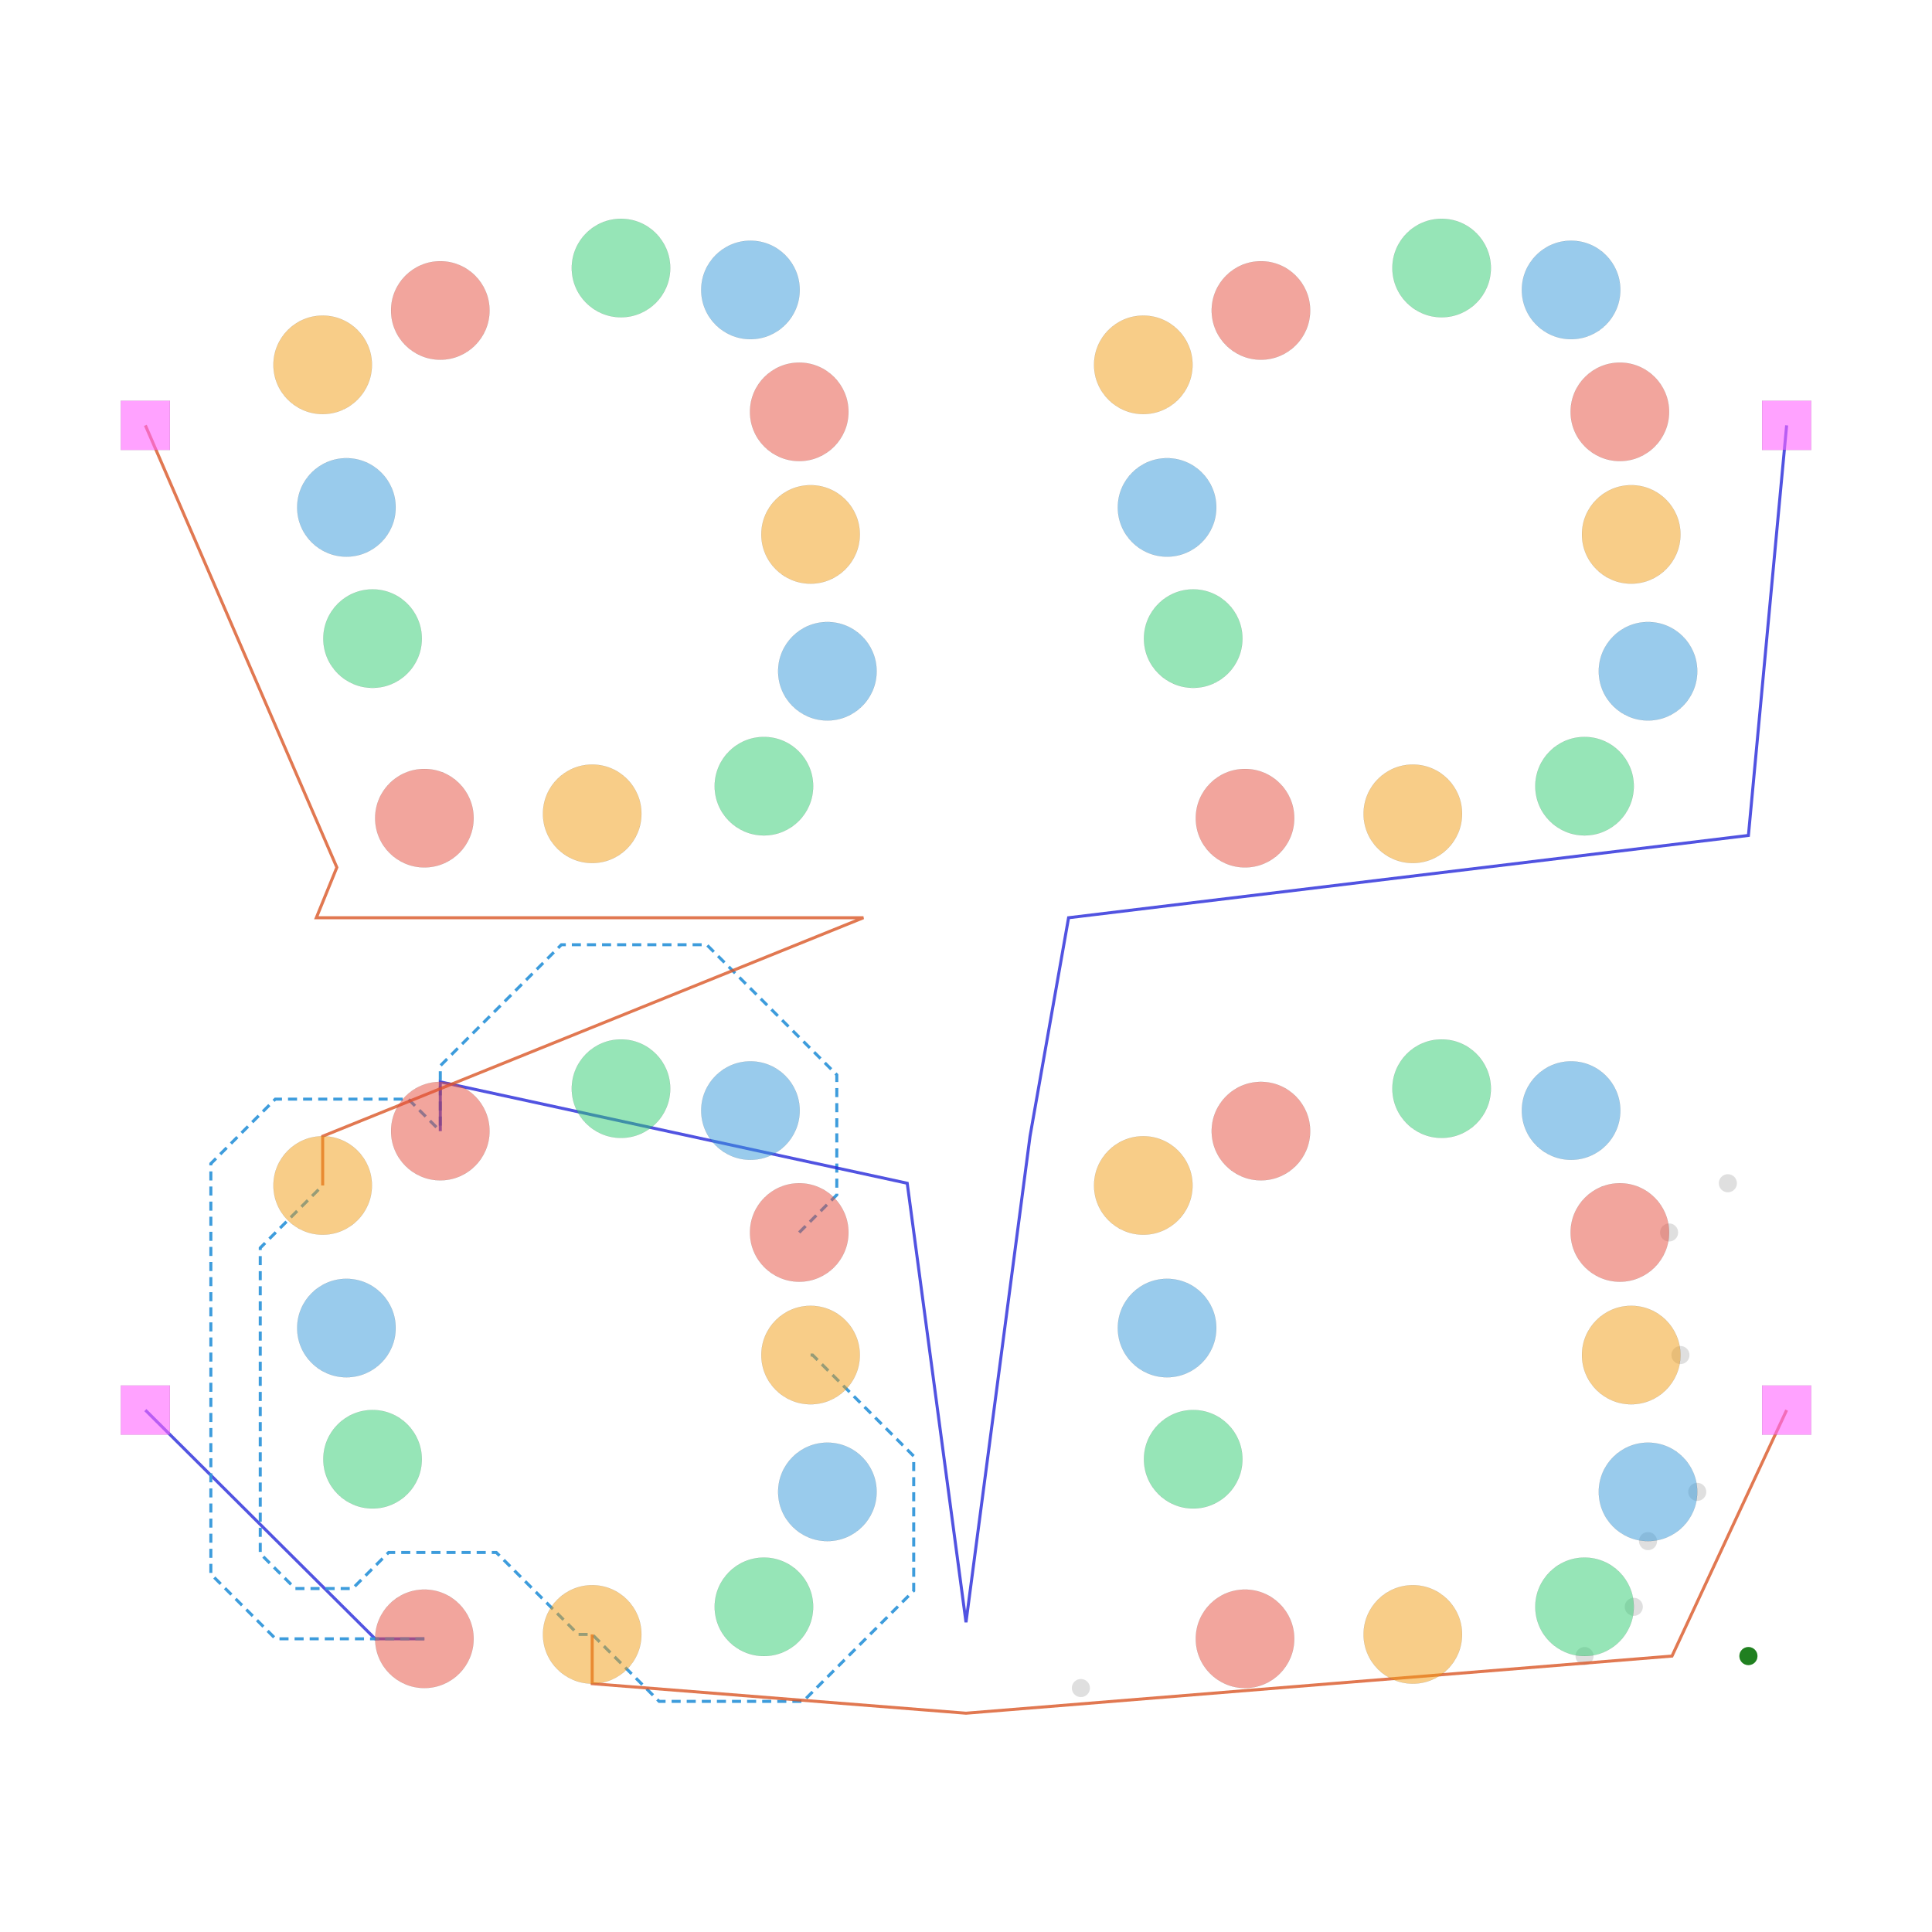
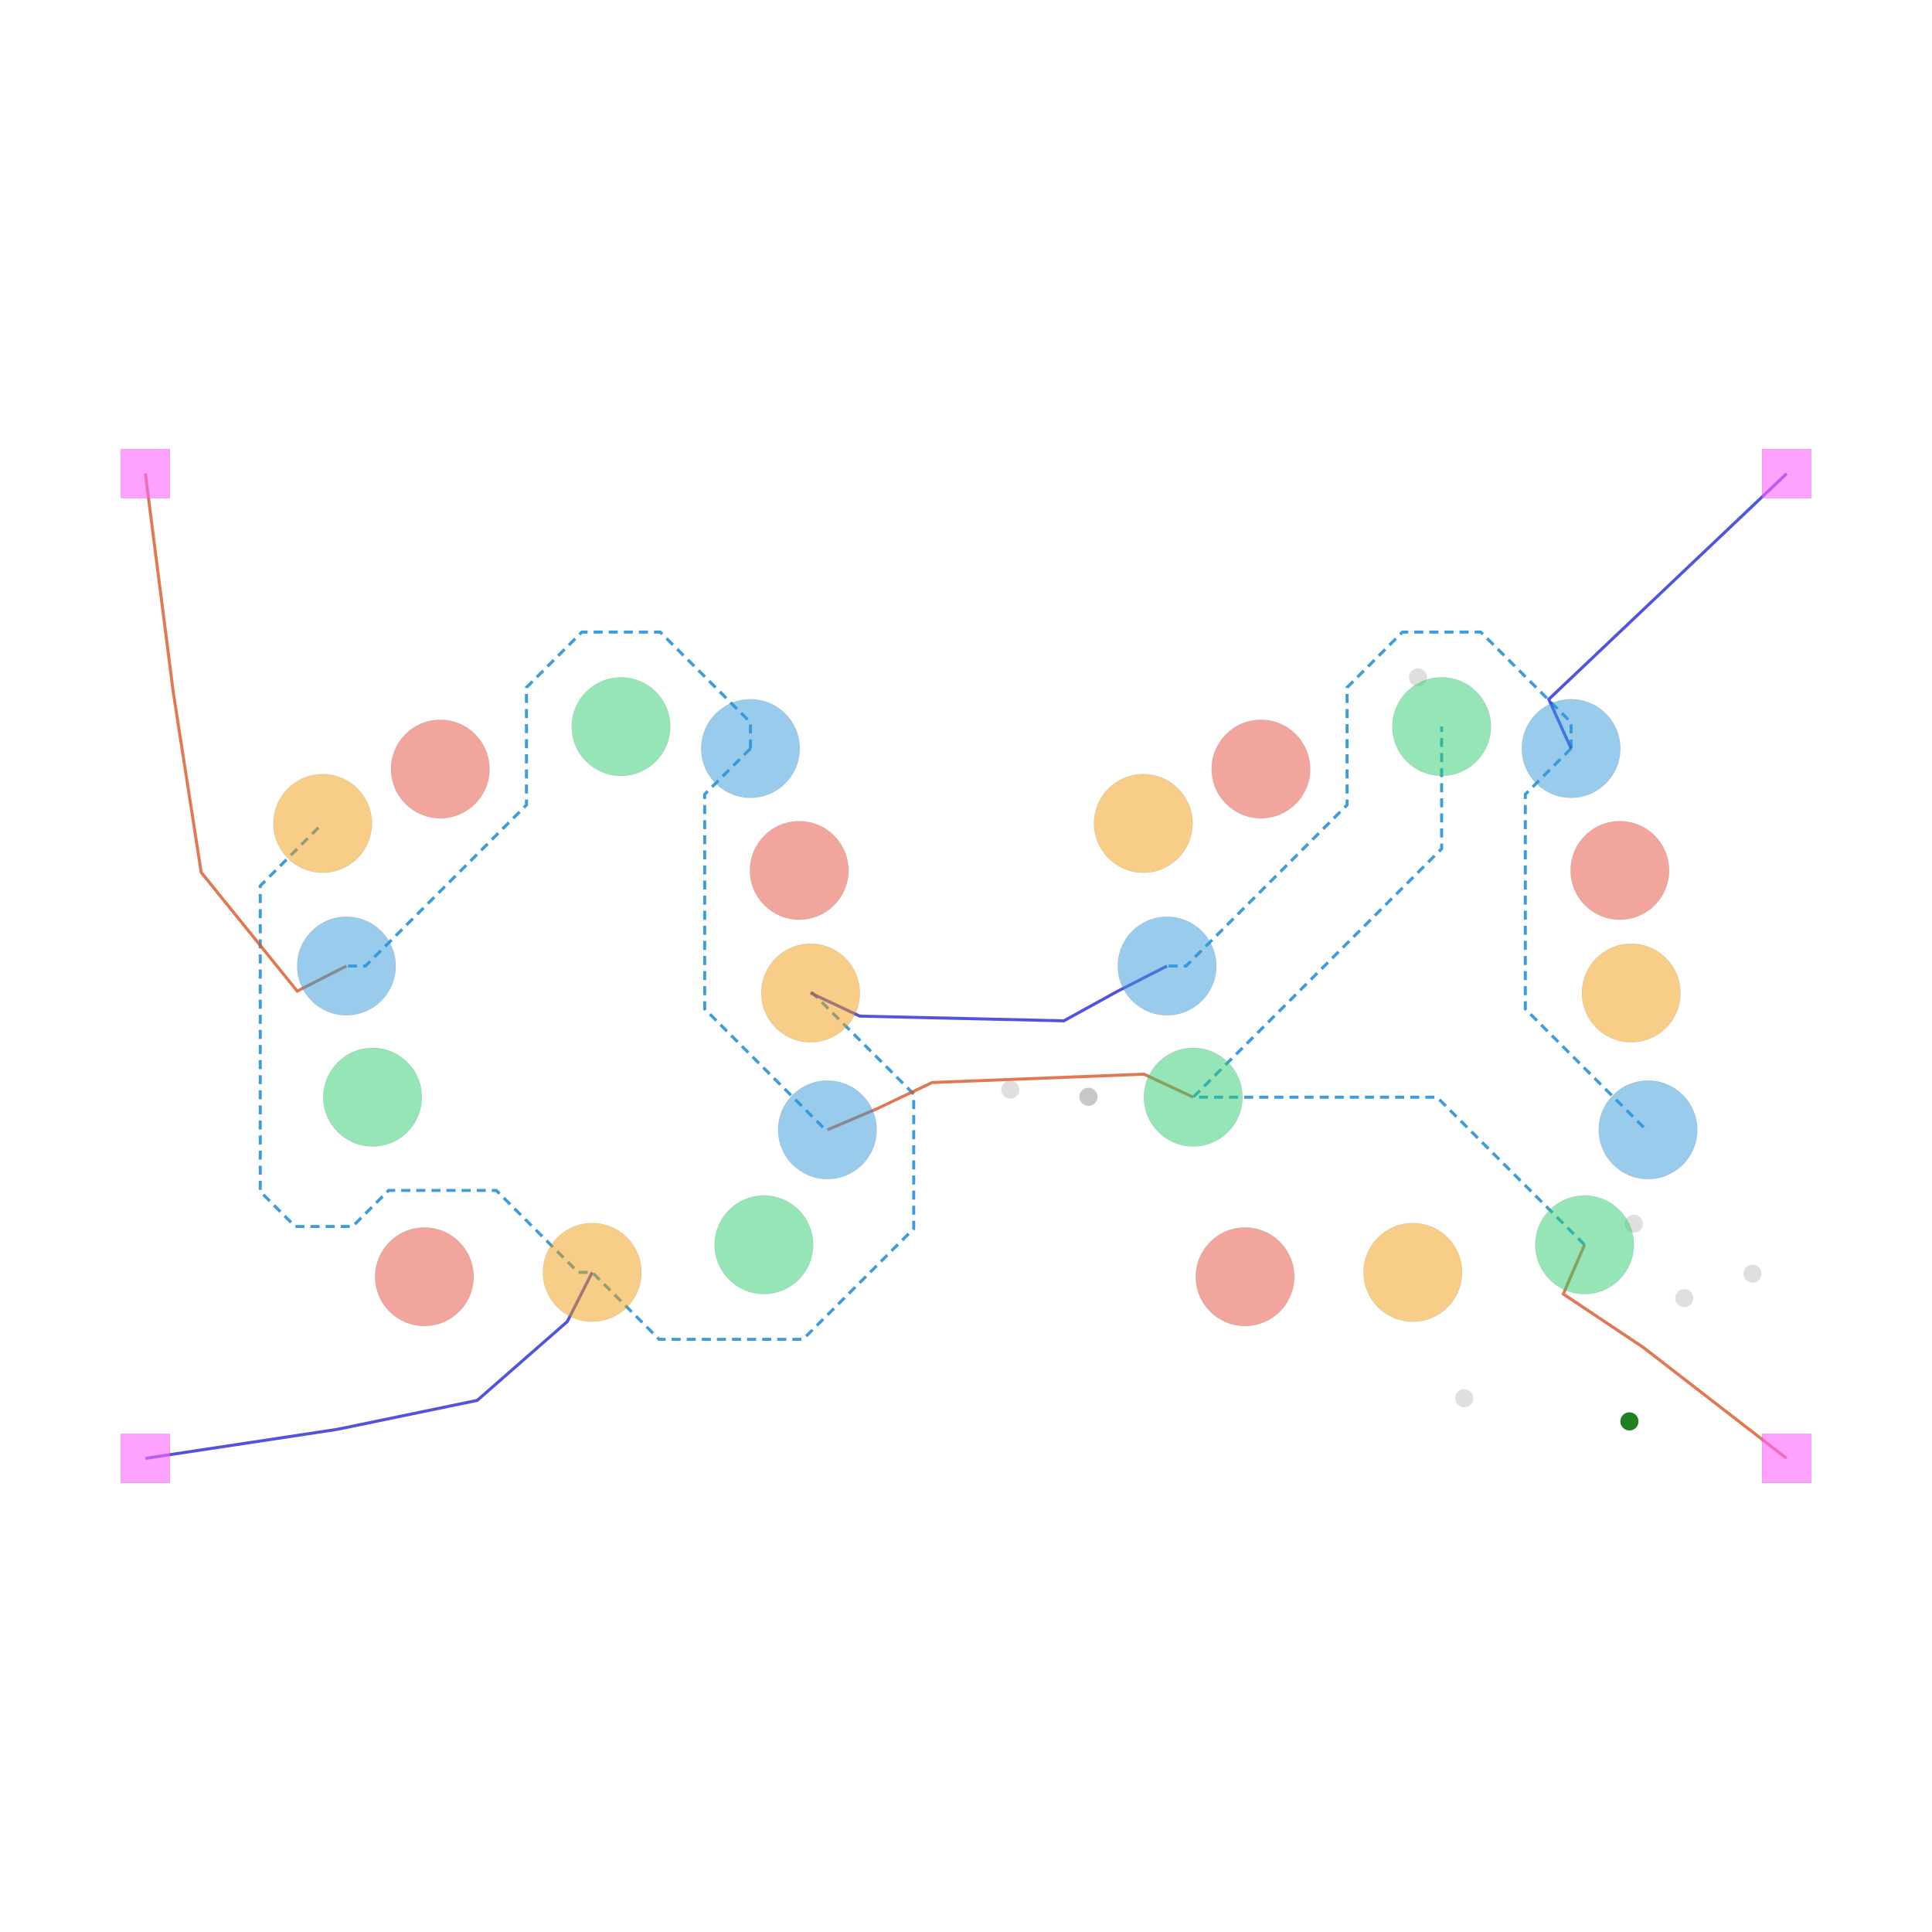
<svg xmlns="http://www.w3.org/2000/svg" width="640" height="640" viewBox="0 0 640 640">
  <rect width="100%" height="100%" fill="white" />
  <g>
-     <circle data-type="point" data-label="t0_1:v:B-R_1 g: 0.03 h: 1.00 f: 0.59" data-x="4.76717925" data-y="-4.498536" cx="579.186" cy="548.593" r="3" fill="green" />
+     <circle data-type="point" data-label="convex:0-30:3 g: 0.00 h: 1.00 f: 0.55" data-x="4.042178" data-y="-2.774635" cx="539.769" cy="470.854" r="3" fill="green" />
  </g>
  <g>
-     <circle data-type="point" data-label="t0_1:v:B-R_1 g: 0.03 h: 1.00 f: 0.59" data-x="4.76717925" data-y="-4.498536" cx="579.186" cy="548.593" r="3" fill="rgba(128, 128, 128, 0.25)" />
+     <circle data-type="point" data-label="convex:0-29:1 g: 0.00 h: 1.00 f: 0.55" data-x="4.37653825" data-y="-2.0239022500000003" cx="557.948" cy="430.037" r="3" fill="rgba(128, 128, 128, 0.25)" />
  </g>
  <g>
-     <circle data-type="point" data-label="t0_1:v:Net6-R g: 0.03 h: 1.00 f: 0.59" data-x="4.283834000000001" data-y="-1.917704" cx="552.907" cy="408.276" r="3" fill="rgba(128, 128, 128, 0.25)" />
+     <circle data-type="point" data-label="convex:0-30:3 g: 0.00 h: 1.00 f: 0.55" data-x="4.042178" data-y="-2.774635" cx="539.769" cy="470.854" r="3" fill="rgba(128, 128, 128, 0.25)" />
  </g>
  <g>
-     <circle data-type="point" data-label="t0_1:v:Net5-R g: 0.03 h: 1.00 f: 0.59" data-x="4.068717" data-y="-4.198536" cx="541.212" cy="532.282" r="3" fill="rgba(128, 128, 128, 0.25)" />
+     <circle data-type="point" data-label="convex:0-29:0 g: 0.00 h: 1.00 f: 0.55" data-x="4.79217875" data-y="-1.87463275" cx="580.546" cy="421.922" r="3" fill="rgba(128, 128, 128, 0.25)" />
  </g>
  <g>
-     <circle data-type="point" data-label="t0_1:v:Net7-R g: 0.03 h: 1.00 f: 0.59" data-x="4.455408" data-y="-3.498198" cx="562.236" cy="494.205" r="3" fill="rgba(128, 128, 128, 0.25)" />
+     <circle data-type="point" data-label="convex:30-47:95 g: 0.00 h: 2.00 f: 1.10" data-x="3.0356096473110115" data-y="-2.633356" cx="485.043" cy="463.173" r="3" fill="rgba(128, 128, 128, 0.25)" />
  </g>
  <g>
-     <circle data-type="point" data-label="t0_1:v:Net8-R g: 0.03 h: 1.00 f: 0.59" data-x="4.353029" data-y="-2.664505" cx="556.67" cy="448.878" r="3" fill="rgba(128, 128, 128, 0.25)" />
+     <circle data-type="point" data-label="via-convex:t0_1:v:Net5-convex:39:132 g: 0.00 h: 3.00 f: 1.66" data-x="4.068717" data-y="-1.5701524759408874" cx="541.212" cy="405.368" r="3" fill="rgba(128, 128, 128, 0.25)" />
  </g>
  <g>
-     <circle data-type="point" data-label="t0_1:v:T-R g: 0.10 h: 1.00 f: 0.66" data-x="4.641917" data-y="-1.617704" cx="572.376" cy="391.965" r="3" fill="rgba(128, 128, 128, 0.25)" />
+     <circle data-type="point" data-label="via-convex:t0_1:v:Net5-convex:28:129 g: 0.00 h: 3.00 f: 1.66" data-x="2.7536352644628987" data-y="1.758567" cx="469.712" cy="224.389" r="3" fill="rgba(128, 128, 128, 0.25)" />
  </g>
  <g>
-     <circle data-type="point" data-label="t0_1:v:Net5-B g: 0.03 h: 2.00 f: 1.14" data-x="3.768717" data-y="-4.498536" cx="524.901" cy="548.593" r="3" fill="rgba(128, 128, 128, 0.25)" />
+     <circle data-type="point" data-label="convex:21-32:73 g: 0.00 h: 4.00 f: 2.21" data-x="0.7461053333333334" data-y="-0.7969948118946634" cx="360.565" cy="363.332" r="3" fill="rgba(128, 128, 128, 0.25)" />
  </g>
  <g>
-     <circle data-type="point" data-label="t0_1:v:Net7-B g: 0.03 h: 2.00 f: 1.14" data-x="4.1554079999999995" data-y="-3.798198" cx="545.925" cy="510.516" r="3" fill="rgba(128, 128, 128, 0.25)" />
+     <circle data-type="point" data-label="convex:21-32:72 g: 0.00 h: 4.00 f: 2.21" data-x="0.26982600000000007" data-y="-0.7534816182624595" cx="334.67" cy="360.966" r="3" fill="rgba(128, 128, 128, 0.25)" />
  </g>
  <g>
-     <circle data-type="point" data-label="t0_1:v:B-L_1 g: 0.03 h: 2.00 f: 1.14" data-x="0.7" data-y="-4.693395" cx="358.058" cy="559.187" r="3" fill="rgba(128, 128, 128, 0.25)" />
+     <circle data-type="point" data-label="convex:21-32:73 g: 0.00 h: 4.00 f: 2.21" data-x="0.7461053333333334" data-y="-0.7969948118946634" cx="360.565" cy="363.332" r="3" fill="rgba(128, 128, 128, 0.25)" />
  </g>
  <g>
-     <polyline data-points="-5,-3 -3.6,-4.393395 -3.3,-4.393395" data-type="line" data-label="" points="48.155,467.119 124.272,542.876 140.583,542.876" fill="none" stroke="hsla(239, 70%, 50%, 0.8)" stroke-width="1px" />
+     <polyline data-points="-4.999999999992,-3.0000019999879997 -3.832024803397209,-2.8233467500000002 -2.978098713588836,-2.6466965 -2.4295057455830786,-2.166711 -2.277543,-1.866711" data-type="line" data-label="" points="48.155,483.107 111.657,473.502 158.084,463.898 187.91,437.802 196.172,421.491" fill="none" stroke="hsla(239, 70%, 50%, 0.8)" stroke-width="1px" />
  </g>
  <g>
-     <polyline data-points="-1.016166,-1.917704 -0.7872790000000001,-1.688817 -0.7872790000000001,-0.9570430000000001 -1.579889,-0.16443299999999983 -2.465334,-0.16443399999999997 -3.2030659999999997,-0.902166 -3.2030659999999997,-1.3" data-type="line" data-label="" points="264.752,408.276 277.196,395.831 277.196,356.045 234.103,312.952 185.962,312.952 145.853,353.062 145.853,374.692" fill="none" stroke="rgba(52, 152, 219, 0.95)" stroke-width="1px" stroke-dasharray="3 2" />
+     <polyline data-points="-0.946971,-0.164505 -0.9344079999999999,-0.164505 -0.3185920000000002,-0.780321 -0.3185920000000002,-1.600433 -0.9926950000000001,-2.274536 -1.869718,-2.274536 -2.277543,-1.866711 -2.362472,-1.866711 -2.829183,-1.4 -2.8617879999999998,-1.367395 -3.517877,-1.367395 -3.7376430000000003,-1.587161 -4.087161,-1.587161 -4.3,-1.374322 -4.3,-1.036995 -4.30003,-1.036965 -4.30003,-0.6 -4.30003,0.488423 -3.9197059999999997,0.868747" data-type="line" data-label="" points="268.514,328.944 269.197,328.944 302.678,362.425 302.678,407.014 266.028,443.664 218.345,443.664 196.172,421.491 191.555,421.491 166.18,396.117 164.408,394.344 128.737,394.344 116.788,406.292 97.785,406.292 86.214,394.72 86.214,376.38 86.212,376.379 86.212,352.621 86.212,293.445 106.89,272.767" fill="none" stroke="rgba(52, 152, 219, 0.95)" stroke-width="1px" stroke-dasharray="3 2" />
  </g>
  <g>
-     <polyline data-points="-3.3,-4.393395 -4.206605,-4.393395 -4.60103,-3.99897 -4.60103,-1.497989 -4.208294,-1.105253 -3.397813,-1.105253 -3.2030659999999997,-1.3" data-type="line" data-label="" points="140.583,542.876 91.291,542.876 69.847,521.432 69.847,385.456 91.2,364.103 135.265,364.103 145.853,374.692" fill="none" stroke="rgba(52, 152, 219, 0.95)" stroke-width="1px" stroke-dasharray="3 2" />
+     <polyline data-points="-0.946971,-0.164505 -0.646971,-0.3053389071555468 0.5963365000000002,-0.334009602966329 0.925,-0.15296091998470854 1.225,0" data-type="line" data-label="" points="268.514,328.944 284.825,336.601 352.422,338.16 370.291,328.316 386.602,320" fill="none" stroke="hsla(239, 70%, 50%, 0.8)" stroke-width="1px" />
  </g>
  <g>
-     <polyline data-points="-3.2030659999999997,-1.3 -3.2030659999999997,-1 -0.3580829999999997,-1.617704 0,-4.292762285714286 0.3901469999999998,-1.331253 0.625,0 4.76717925,0.5014639999999999 5,3" data-type="line" data-label="" points="145.853,374.692 145.853,358.381 300.531,391.965 320,537.405 341.212,376.391 353.981,304.012 579.186,276.748 591.845,140.905" fill="none" stroke="hsla(239, 70%, 50%, 0.8)" stroke-width="1px" />
+     <polyline data-points="3.686721,1.32508 3.4078340000000003,1.046193 3.4078340000000003,-0.261774 4.144258,-0.998198 4.1554079999999995,-0.998198" data-type="line" data-label="" points="520.443,247.957 505.28,263.12 505.28,334.232 545.319,374.271 545.925,374.271" fill="none" stroke="rgba(52, 152, 219, 0.95)" stroke-width="1px" stroke-dasharray="3 2" />
  </g>
  <g>
-     <polyline data-points="-5,3 -3.833333333333333,0.30660500000000024 -3.958333333333333,0 -2.7083333333333335,0 -0.625,0 -3.9197059999999997,-1.331253 -3.9197059999999997,-1.631253" data-type="line" data-label="" points="48.155,140.905 111.586,287.342 104.79,304.012 172.751,304.012 286.019,304.012 106.89,376.391 106.89,392.701" fill="none" stroke="hsla(16, 70%, 50%, 0.8)" stroke-width="1px" />
+     <polyline data-points="3.686721,1.32508 3.686721,1.484368 3.1365220000000003,2.034567 2.659346,2.034567 2.321934,1.697155 2.321934,0.981123 1.340811,0 1.225,0" data-type="line" data-label="" points="520.443,247.957 520.443,239.296 490.529,209.383 464.586,209.383 446.241,227.727 446.241,266.657 392.898,320 386.602,320" fill="none" stroke="rgba(52, 152, 219, 0.95)" stroke-width="1px" stroke-dasharray="3 2" />
  </g>
  <g>
-     <polyline data-points="-0.946971,-2.664505 -0.9344079999999999,-2.664505 -0.3185920000000002,-3.280321 -0.3185920000000002,-4.100433 -0.9926950000000001,-4.7745359999999994 -1.869718,-4.7745359999999994 -2.277543,-4.3667110000000005 -2.362472,-4.3667110000000005 -2.829183,-3.9 -2.8617879999999998,-3.867395 -3.517877,-3.867395 -3.7376430000000003,-4.087161 -4.087161,-4.087161 -4.3,-3.8743220000000003 -4.3,-3.536995 -4.30003,-3.536965 -4.30003,-3.1 -4.30003,-2.011577 -3.9197059999999997,-1.631253" data-type="line" data-label="" points="268.514,448.878 269.197,448.878 302.678,482.36 302.678,526.948 266.028,563.598 218.345,563.598 196.172,541.425 191.555,541.425 166.18,516.051 164.408,514.278 128.737,514.278 116.788,526.227 97.785,526.227 86.214,514.655 86.214,496.315 86.212,496.313 86.212,472.556 86.212,413.379 106.89,392.701" fill="none" stroke="rgba(52, 152, 219, 0.95)" stroke-width="1px" stroke-dasharray="3 2" />
+     <polyline data-points="3.686721,1.32508 3.550881755306725,1.62508 4.999999,3" data-type="line" data-label="" points="520.443,247.957 513.058,231.646 591.845,156.893" fill="none" stroke="hsla(239, 70%, 50%, 0.8)" stroke-width="1px" />
  </g>
  <g>
-     <polyline data-points="-2.277543,-4.3667110000000005 -2.277543,-4.666710999999999 0,-4.846697499999999 4.30153775,-4.498536 5,-3" data-type="line" data-label="" points="196.172,541.425 196.172,557.736 320,567.522 553.87,548.593 591.845,467.119" fill="none" stroke="hsla(16, 70%, 50%, 0.8)" stroke-width="1px" />
+     <polyline data-points="-5.000000000005,3 -4.82992525,1.667186 -4.659851999999999,0.570519875810757 -4.075,-0.15295891998470842 -3.775,0" data-type="line" data-label="" points="48.155,156.893 57.402,229.357 66.649,288.981 98.447,328.316 114.757,320" fill="none" stroke="hsla(16, 70%, 50%, 0.8)" stroke-width="1px" />
  </g>
  <g>
-     <rect data-type="rect" data-label="" data-x="-5" data-y="-3" x="40" y="458.963" width="16.311" height="16.311" fill="rgba(255, 100, 255, 0.6)" stroke="black" stroke-width="0.018" />
+     <polyline data-points="-1.313279,1.32508 -1.592166,1.046193 -1.592166,-0.261774 -0.855742,-0.998198 -0.844592,-0.998198" data-type="line" data-label="" points="248.598,247.957 233.436,263.12 233.436,334.232 273.474,374.271 274.08,374.271" fill="none" stroke="rgba(52, 152, 219, 0.95)" stroke-width="1px" stroke-dasharray="3 2" />
  </g>
  <g>
-     <rect data-type="rect" data-label="" data-x="5" data-y="3" x="583.689" y="132.75" width="16.311" height="16.311" fill="rgba(255, 100, 255, 0.6)" stroke="black" stroke-width="0.018" />
+     <polyline data-points="-1.313279,1.32508 -1.313279,1.484368 -1.863478,2.034567 -2.340654,2.034567 -2.678066,1.697155 -2.678066,0.981123 -3.659189,0 -3.775,0" data-type="line" data-label="" points="248.598,247.957 248.598,239.296 218.685,209.383 192.741,209.383 174.396,227.727 174.396,266.657 121.054,320 114.757,320" fill="none" stroke="rgba(52, 152, 219, 0.95)" stroke-width="1px" stroke-dasharray="3 2" />
  </g>
  <g>
-     <rect data-type="rect" data-label="" data-x="-5" data-y="3" x="40" y="132.75" width="16.311" height="16.311" fill="rgba(255, 100, 255, 0.6)" stroke="black" stroke-width="0.018" />
+     <polyline data-points="-0.844592,-0.998198 -0.544592,-0.8707009569535386 -0.2064533333333333,-0.7099684246302557 1.084246,-0.6590642043553826 1.384246,-0.799377" data-type="line" data-label="" points="274.08,374.271 290.391,367.339 308.775,358.6 378.949,355.833 395.26,363.461" fill="none" stroke="hsla(16, 70%, 50%, 0.8)" stroke-width="1px" />
  </g>
  <g>
-     <rect data-type="rect" data-label="" data-x="5" data-y="-3" x="583.689" y="458.963" width="16.311" height="16.311" fill="rgba(255, 100, 255, 0.6)" stroke="black" stroke-width="0.018" />
+     <polyline data-points="3.768717,-1.698536 2.869558,-0.799377 1.384246,-0.799377 2.8979340000000002,0.714311 2.8979340000000002,1.458567" data-type="line" data-label="" points="524.901,412.348 476.015,363.461 395.26,363.461 477.558,281.164 477.558,240.699" fill="none" stroke="rgba(52, 152, 219, 0.95)" stroke-width="1px" stroke-dasharray="3 2" />
  </g>
-   <circle data-type="circle" data-label="" data-x="-1.016166" data-y="-1.917704" cx="264.752" cy="408.276" r="16.311" fill="rgba(231, 76, 60, 0.5)" stroke="black" stroke-width="0.018" />
-   <circle data-type="circle" data-label="" data-x="-3.3" data-y="-4.393395" cx="140.583" cy="542.876" r="16.311" fill="rgba(231, 76, 60, 0.5)" stroke="black" stroke-width="0.018" />
-   <circle data-type="circle" data-label="" data-x="-3.2030659999999997" data-y="-1.3" cx="145.853" cy="374.692" r="16.311" fill="rgba(231, 76, 60, 0.5)" stroke="black" stroke-width="0.018" />
-   <circle data-type="circle" data-label="" data-x="3.983834" data-y="-1.917704" cx="536.597" cy="408.276" r="16.311" fill="rgba(231, 76, 60, 0.5)" stroke="black" stroke-width="0.018" />
-   <circle data-type="circle" data-label="" data-x="1.7" data-y="-4.393395" cx="412.427" cy="542.876" r="16.311" fill="rgba(231, 76, 60, 0.5)" stroke="black" stroke-width="0.018" />
-   <circle data-type="circle" data-label="" data-x="1.796934" data-y="-1.3" cx="417.697" cy="374.692" r="16.311" fill="rgba(231, 76, 60, 0.5)" stroke="black" stroke-width="0.018" />
-   <circle data-type="circle" data-label="" data-x="-1.016166" data-y="3.082296" cx="264.752" cy="136.431" r="16.311" fill="rgba(231, 76, 60, 0.5)" stroke="black" stroke-width="0.018" />
-   <circle data-type="circle" data-label="" data-x="-3.3" data-y="0.6066050000000001" cx="140.583" cy="271.032" r="16.311" fill="rgba(231, 76, 60, 0.5)" stroke="black" stroke-width="0.018" />
-   <circle data-type="circle" data-label="" data-x="-3.2030659999999997" data-y="3.7" cx="145.853" cy="102.847" r="16.311" fill="rgba(231, 76, 60, 0.5)" stroke="black" stroke-width="0.018" />
-   <circle data-type="circle" data-label="" data-x="3.983834" data-y="3.082296" cx="536.597" cy="136.431" r="16.311" fill="rgba(231, 76, 60, 0.5)" stroke="black" stroke-width="0.018" />
-   <circle data-type="circle" data-label="" data-x="1.7" data-y="0.6066050000000001" cx="412.427" cy="271.032" r="16.311" fill="rgba(231, 76, 60, 0.5)" stroke="black" stroke-width="0.018" />
-   <circle data-type="circle" data-label="" data-x="1.796934" data-y="3.7" cx="417.697" cy="102.847" r="16.311" fill="rgba(231, 76, 60, 0.5)" stroke="black" stroke-width="0.018" />
-   <circle data-type="circle" data-label="" data-x="-1.231283" data-y="-4.198536" cx="253.056" cy="532.282" r="16.311" fill="rgba(46, 204, 113, 0.5)" stroke="black" stroke-width="0.018" />
-   <circle data-type="circle" data-label="" data-x="-3.615754" data-y="-3.299377" cx="123.415" cy="483.396" r="16.311" fill="rgba(46, 204, 113, 0.5)" stroke="black" stroke-width="0.018" />
-   <circle data-type="circle" data-label="" data-x="-2.1020659999999998" data-y="-1.041433" cx="205.713" cy="360.634" r="16.311" fill="rgba(46, 204, 113, 0.5)" stroke="black" stroke-width="0.018" />
-   <circle data-type="circle" data-label="" data-x="3.768717" data-y="-4.198536" cx="524.901" cy="532.282" r="16.311" fill="rgba(46, 204, 113, 0.5)" stroke="black" stroke-width="0.018" />
-   <circle data-type="circle" data-label="" data-x="1.384246" data-y="-3.299377" cx="395.26" cy="483.396" r="16.311" fill="rgba(46, 204, 113, 0.5)" stroke="black" stroke-width="0.018" />
-   <circle data-type="circle" data-label="" data-x="2.8979340000000002" data-y="-1.041433" cx="477.558" cy="360.634" r="16.311" fill="rgba(46, 204, 113, 0.5)" stroke="black" stroke-width="0.018" />
-   <circle data-type="circle" data-label="" data-x="-1.231283" data-y="0.801464" cx="253.056" cy="260.437" r="16.311" fill="rgba(46, 204, 113, 0.5)" stroke="black" stroke-width="0.018" />
-   <circle data-type="circle" data-label="" data-x="-3.615754" data-y="1.700623" cx="123.415" cy="211.551" r="16.311" fill="rgba(46, 204, 113, 0.5)" stroke="black" stroke-width="0.018" />
-   <circle data-type="circle" data-label="" data-x="-2.1020659999999998" data-y="3.958567" cx="205.713" cy="88.789" r="16.311" fill="rgba(46, 204, 113, 0.5)" stroke="black" stroke-width="0.018" />
-   <circle data-type="circle" data-label="" data-x="3.768717" data-y="0.801464" cx="524.901" cy="260.437" r="16.311" fill="rgba(46, 204, 113, 0.5)" stroke="black" stroke-width="0.018" />
-   <circle data-type="circle" data-label="" data-x="1.384246" data-y="1.700623" cx="395.26" cy="211.551" r="16.311" fill="rgba(46, 204, 113, 0.5)" stroke="black" stroke-width="0.018" />
-   <circle data-type="circle" data-label="" data-x="2.8979340000000002" data-y="3.958567" cx="477.558" cy="88.789" r="16.311" fill="rgba(46, 204, 113, 0.5)" stroke="black" stroke-width="0.018" />
-   <circle data-type="circle" data-label="" data-x="-1.313279" data-y="-1.17492" cx="248.598" cy="367.891" r="16.311" fill="rgba(52, 152, 219, 0.5)" stroke="black" stroke-width="0.018" />
-   <circle data-type="circle" data-label="" data-x="-3.775" data-y="-2.5" cx="114.757" cy="439.934" r="16.311" fill="rgba(52, 152, 219, 0.5)" stroke="black" stroke-width="0.018" />
-   <circle data-type="circle" data-label="" data-x="-0.844592" data-y="-3.498198" cx="274.08" cy="494.205" r="16.311" fill="rgba(52, 152, 219, 0.5)" stroke="black" stroke-width="0.018" />
-   <circle data-type="circle" data-label="" data-x="3.686721" data-y="-1.17492" cx="520.443" cy="367.891" r="16.311" fill="rgba(52, 152, 219, 0.5)" stroke="black" stroke-width="0.018" />
-   <circle data-type="circle" data-label="" data-x="1.225" data-y="-2.5" cx="386.602" cy="439.934" r="16.311" fill="rgba(52, 152, 219, 0.5)" stroke="black" stroke-width="0.018" />
-   <circle data-type="circle" data-label="" data-x="4.1554079999999995" data-y="-3.498198" cx="545.925" cy="494.205" r="16.311" fill="rgba(52, 152, 219, 0.5)" stroke="black" stroke-width="0.018" />
-   <circle data-type="circle" data-label="" data-x="-1.313279" data-y="3.82508" cx="248.598" cy="96.046" r="16.311" fill="rgba(52, 152, 219, 0.5)" stroke="black" stroke-width="0.018" />
-   <circle data-type="circle" data-label="" data-x="-3.775" data-y="2.5" cx="114.757" cy="168.09" r="16.311" fill="rgba(52, 152, 219, 0.5)" stroke="black" stroke-width="0.018" />
-   <circle data-type="circle" data-label="" data-x="-0.844592" data-y="1.501802" cx="274.08" cy="222.361" r="16.311" fill="rgba(52, 152, 219, 0.5)" stroke="black" stroke-width="0.018" />
-   <circle data-type="circle" data-label="" data-x="3.686721" data-y="3.82508" cx="520.443" cy="96.046" r="16.311" fill="rgba(52, 152, 219, 0.5)" stroke="black" stroke-width="0.018" />
-   <circle data-type="circle" data-label="" data-x="1.225" data-y="2.5" cx="386.602" cy="168.09" r="16.311" fill="rgba(52, 152, 219, 0.5)" stroke="black" stroke-width="0.018" />
-   <circle data-type="circle" data-label="" data-x="4.1554079999999995" data-y="1.501802" cx="545.925" cy="222.361" r="16.311" fill="rgba(52, 152, 219, 0.5)" stroke="black" stroke-width="0.018" />
-   <circle data-type="circle" data-label="" data-x="-0.946971" data-y="-2.664505" cx="268.514" cy="448.878" r="16.311" fill="rgba(243, 156, 18, 0.5)" stroke="black" stroke-width="0.018" />
-   <circle data-type="circle" data-label="" data-x="-2.277543" data-y="-4.3667110000000005" cx="196.172" cy="541.425" r="16.311" fill="rgba(243, 156, 18, 0.5)" stroke="black" stroke-width="0.018" />
-   <circle data-type="circle" data-label="" data-x="-3.9197059999999997" data-y="-1.631253" cx="106.89" cy="392.701" r="16.311" fill="rgba(243, 156, 18, 0.5)" stroke="black" stroke-width="0.018" />
-   <circle data-type="circle" data-label="" data-x="4.053029" data-y="-2.664505" cx="540.359" cy="448.878" r="16.311" fill="rgba(243, 156, 18, 0.5)" stroke="black" stroke-width="0.018" />
-   <circle data-type="circle" data-label="" data-x="2.722457" data-y="-4.3667110000000005" cx="468.017" cy="541.425" r="16.311" fill="rgba(243, 156, 18, 0.5)" stroke="black" stroke-width="0.018" />
-   <circle data-type="circle" data-label="" data-x="1.080294" data-y="-1.631253" cx="378.734" cy="392.701" r="16.311" fill="rgba(243, 156, 18, 0.5)" stroke="black" stroke-width="0.018" />
-   <circle data-type="circle" data-label="" data-x="-0.946971" data-y="2.335495" cx="268.514" cy="177.034" r="16.311" fill="rgba(243, 156, 18, 0.5)" stroke="black" stroke-width="0.018" />
-   <circle data-type="circle" data-label="" data-x="-2.277543" data-y="0.633289" cx="196.172" cy="269.581" r="16.311" fill="rgba(243, 156, 18, 0.5)" stroke="black" stroke-width="0.018" />
-   <circle data-type="circle" data-label="" data-x="-3.9197059999999997" data-y="3.368747" cx="106.89" cy="120.857" r="16.311" fill="rgba(243, 156, 18, 0.5)" stroke="black" stroke-width="0.018" />
-   <circle data-type="circle" data-label="" data-x="4.053029" data-y="2.335495" cx="540.359" cy="177.034" r="16.311" fill="rgba(243, 156, 18, 0.5)" stroke="black" stroke-width="0.018" />
-   <circle data-type="circle" data-label="" data-x="2.722457" data-y="0.633289" cx="468.017" cy="269.581" r="16.311" fill="rgba(243, 156, 18, 0.5)" stroke="black" stroke-width="0.018" />
-   <circle data-type="circle" data-label="" data-x="1.080294" data-y="3.368747" cx="378.734" cy="120.857" r="16.311" fill="rgba(243, 156, 18, 0.5)" stroke="black" stroke-width="0.018" />
+   <g>
+     <polyline data-points="3.768717,-1.698536 3.6391609960918907,-1.998536 4.126538,-2.3239030000000005 4.999998000006666,-2.9999999999866667" data-type="line" data-label="" points="524.901,412.348 517.857,428.658 544.355,446.348 591.845,483.107" fill="none" stroke="hsla(16, 70%, 50%, 0.8)" stroke-width="1px" />
+   </g>
+   <g>
+     <rect data-type="rect" data-label="" data-x="-5" data-y="-3" x="40" y="474.951" width="16.311" height="16.311" fill="rgba(255, 100, 255, 0.6)" stroke="black" stroke-width="0.018" />
+   </g>
+   <g>
+     <rect data-type="rect" data-label="" data-x="5" data-y="3" x="583.689" y="148.738" width="16.311" height="16.311" fill="rgba(255, 100, 255, 0.6)" stroke="black" stroke-width="0.018" />
+   </g>
+   <g>
+     <rect data-type="rect" data-label="" data-x="-5" data-y="3" x="40" y="148.738" width="16.311" height="16.311" fill="rgba(255, 100, 255, 0.6)" stroke="black" stroke-width="0.018" />
+   </g>
+   <g>
+     <rect data-type="rect" data-label="" data-x="5" data-y="-3" x="583.689" y="474.951" width="16.311" height="16.311" fill="rgba(255, 100, 255, 0.6)" stroke="black" stroke-width="0.018" />
+   </g>
+   <circle data-type="circle" data-label="" data-x="-1.016166" data-y="0.582296" cx="264.752" cy="288.341" r="16.311" fill="rgba(231, 76, 60, 0.5)" stroke="black" stroke-width="0.018" />
+   <circle data-type="circle" data-label="" data-x="-3.3" data-y="-1.893395" cx="140.583" cy="422.942" r="16.311" fill="rgba(231, 76, 60, 0.5)" stroke="black" stroke-width="0.018" />
+   <circle data-type="circle" data-label="" data-x="-3.2030659999999997" data-y="1.2" cx="145.853" cy="254.757" r="16.311" fill="rgba(231, 76, 60, 0.5)" stroke="black" stroke-width="0.018" />
+   <circle data-type="circle" data-label="" data-x="3.983834" data-y="0.582296" cx="536.597" cy="288.341" r="16.311" fill="rgba(231, 76, 60, 0.5)" stroke="black" stroke-width="0.018" />
+   <circle data-type="circle" data-label="" data-x="1.7" data-y="-1.893395" cx="412.427" cy="422.942" r="16.311" fill="rgba(231, 76, 60, 0.5)" stroke="black" stroke-width="0.018" />
+   <circle data-type="circle" data-label="" data-x="1.796934" data-y="1.2" cx="417.697" cy="254.757" r="16.311" fill="rgba(231, 76, 60, 0.5)" stroke="black" stroke-width="0.018" />
+   <circle data-type="circle" data-label="" data-x="-1.231283" data-y="-1.698536" cx="253.056" cy="412.348" r="16.311" fill="rgba(46, 204, 113, 0.5)" stroke="black" stroke-width="0.018" />
+   <circle data-type="circle" data-label="" data-x="-3.615754" data-y="-0.799377" cx="123.415" cy="363.461" r="16.311" fill="rgba(46, 204, 113, 0.5)" stroke="black" stroke-width="0.018" />
+   <circle data-type="circle" data-label="" data-x="-2.1020659999999998" data-y="1.458567" cx="205.713" cy="240.699" r="16.311" fill="rgba(46, 204, 113, 0.5)" stroke="black" stroke-width="0.018" />
+   <circle data-type="circle" data-label="" data-x="3.768717" data-y="-1.698536" cx="524.901" cy="412.348" r="16.311" fill="rgba(46, 204, 113, 0.5)" stroke="black" stroke-width="0.018" />
+   <circle data-type="circle" data-label="" data-x="1.384246" data-y="-0.799377" cx="395.26" cy="363.461" r="16.311" fill="rgba(46, 204, 113, 0.5)" stroke="black" stroke-width="0.018" />
+   <circle data-type="circle" data-label="" data-x="2.8979340000000002" data-y="1.458567" cx="477.558" cy="240.699" r="16.311" fill="rgba(46, 204, 113, 0.5)" stroke="black" stroke-width="0.018" />
+   <circle data-type="circle" data-label="" data-x="-1.313279" data-y="1.32508" cx="248.598" cy="247.957" r="16.311" fill="rgba(52, 152, 219, 0.5)" stroke="black" stroke-width="0.018" />
+   <circle data-type="circle" data-label="" data-x="-3.775" data-y="0" cx="114.757" cy="320" r="16.311" fill="rgba(52, 152, 219, 0.5)" stroke="black" stroke-width="0.018" />
+   <circle data-type="circle" data-label="" data-x="-0.844592" data-y="-0.998198" cx="274.08" cy="374.271" r="16.311" fill="rgba(52, 152, 219, 0.5)" stroke="black" stroke-width="0.018" />
+   <circle data-type="circle" data-label="" data-x="3.686721" data-y="1.32508" cx="520.443" cy="247.957" r="16.311" fill="rgba(52, 152, 219, 0.5)" stroke="black" stroke-width="0.018" />
+   <circle data-type="circle" data-label="" data-x="1.225" data-y="0" cx="386.602" cy="320" r="16.311" fill="rgba(52, 152, 219, 0.5)" stroke="black" stroke-width="0.018" />
+   <circle data-type="circle" data-label="" data-x="4.1554079999999995" data-y="-0.998198" cx="545.925" cy="374.271" r="16.311" fill="rgba(52, 152, 219, 0.5)" stroke="black" stroke-width="0.018" />
+   <circle data-type="circle" data-label="" data-x="-0.946971" data-y="-0.164505" cx="268.514" cy="328.944" r="16.311" fill="rgba(243, 156, 18, 0.5)" stroke="black" stroke-width="0.018" />
+   <circle data-type="circle" data-label="" data-x="-2.277543" data-y="-1.866711" cx="196.172" cy="421.491" r="16.311" fill="rgba(243, 156, 18, 0.5)" stroke="black" stroke-width="0.018" />
+   <circle data-type="circle" data-label="" data-x="-3.9197059999999997" data-y="0.868747" cx="106.89" cy="272.767" r="16.311" fill="rgba(243, 156, 18, 0.5)" stroke="black" stroke-width="0.018" />
+   <circle data-type="circle" data-label="" data-x="4.053029" data-y="-0.164505" cx="540.359" cy="328.944" r="16.311" fill="rgba(243, 156, 18, 0.5)" stroke="black" stroke-width="0.018" />
+   <circle data-type="circle" data-label="" data-x="2.722457" data-y="-1.866711" cx="468.017" cy="421.491" r="16.311" fill="rgba(243, 156, 18, 0.5)" stroke="black" stroke-width="0.018" />
+   <circle data-type="circle" data-label="" data-x="1.080294" data-y="0.868747" cx="378.734" cy="272.767" r="16.311" fill="rgba(243, 156, 18, 0.5)" stroke="black" stroke-width="0.018" />
  <g id="crosshair" style="display: none">
    <line id="crosshair-h" y1="0" y2="640" stroke="#666" stroke-width="0.5" />
    <line id="crosshair-v" x1="0" x2="640" stroke="#666" stroke-width="0.5" />
    <text id="coordinates" font-family="monospace" font-size="12" fill="#666" />
  </g>
</svg>
